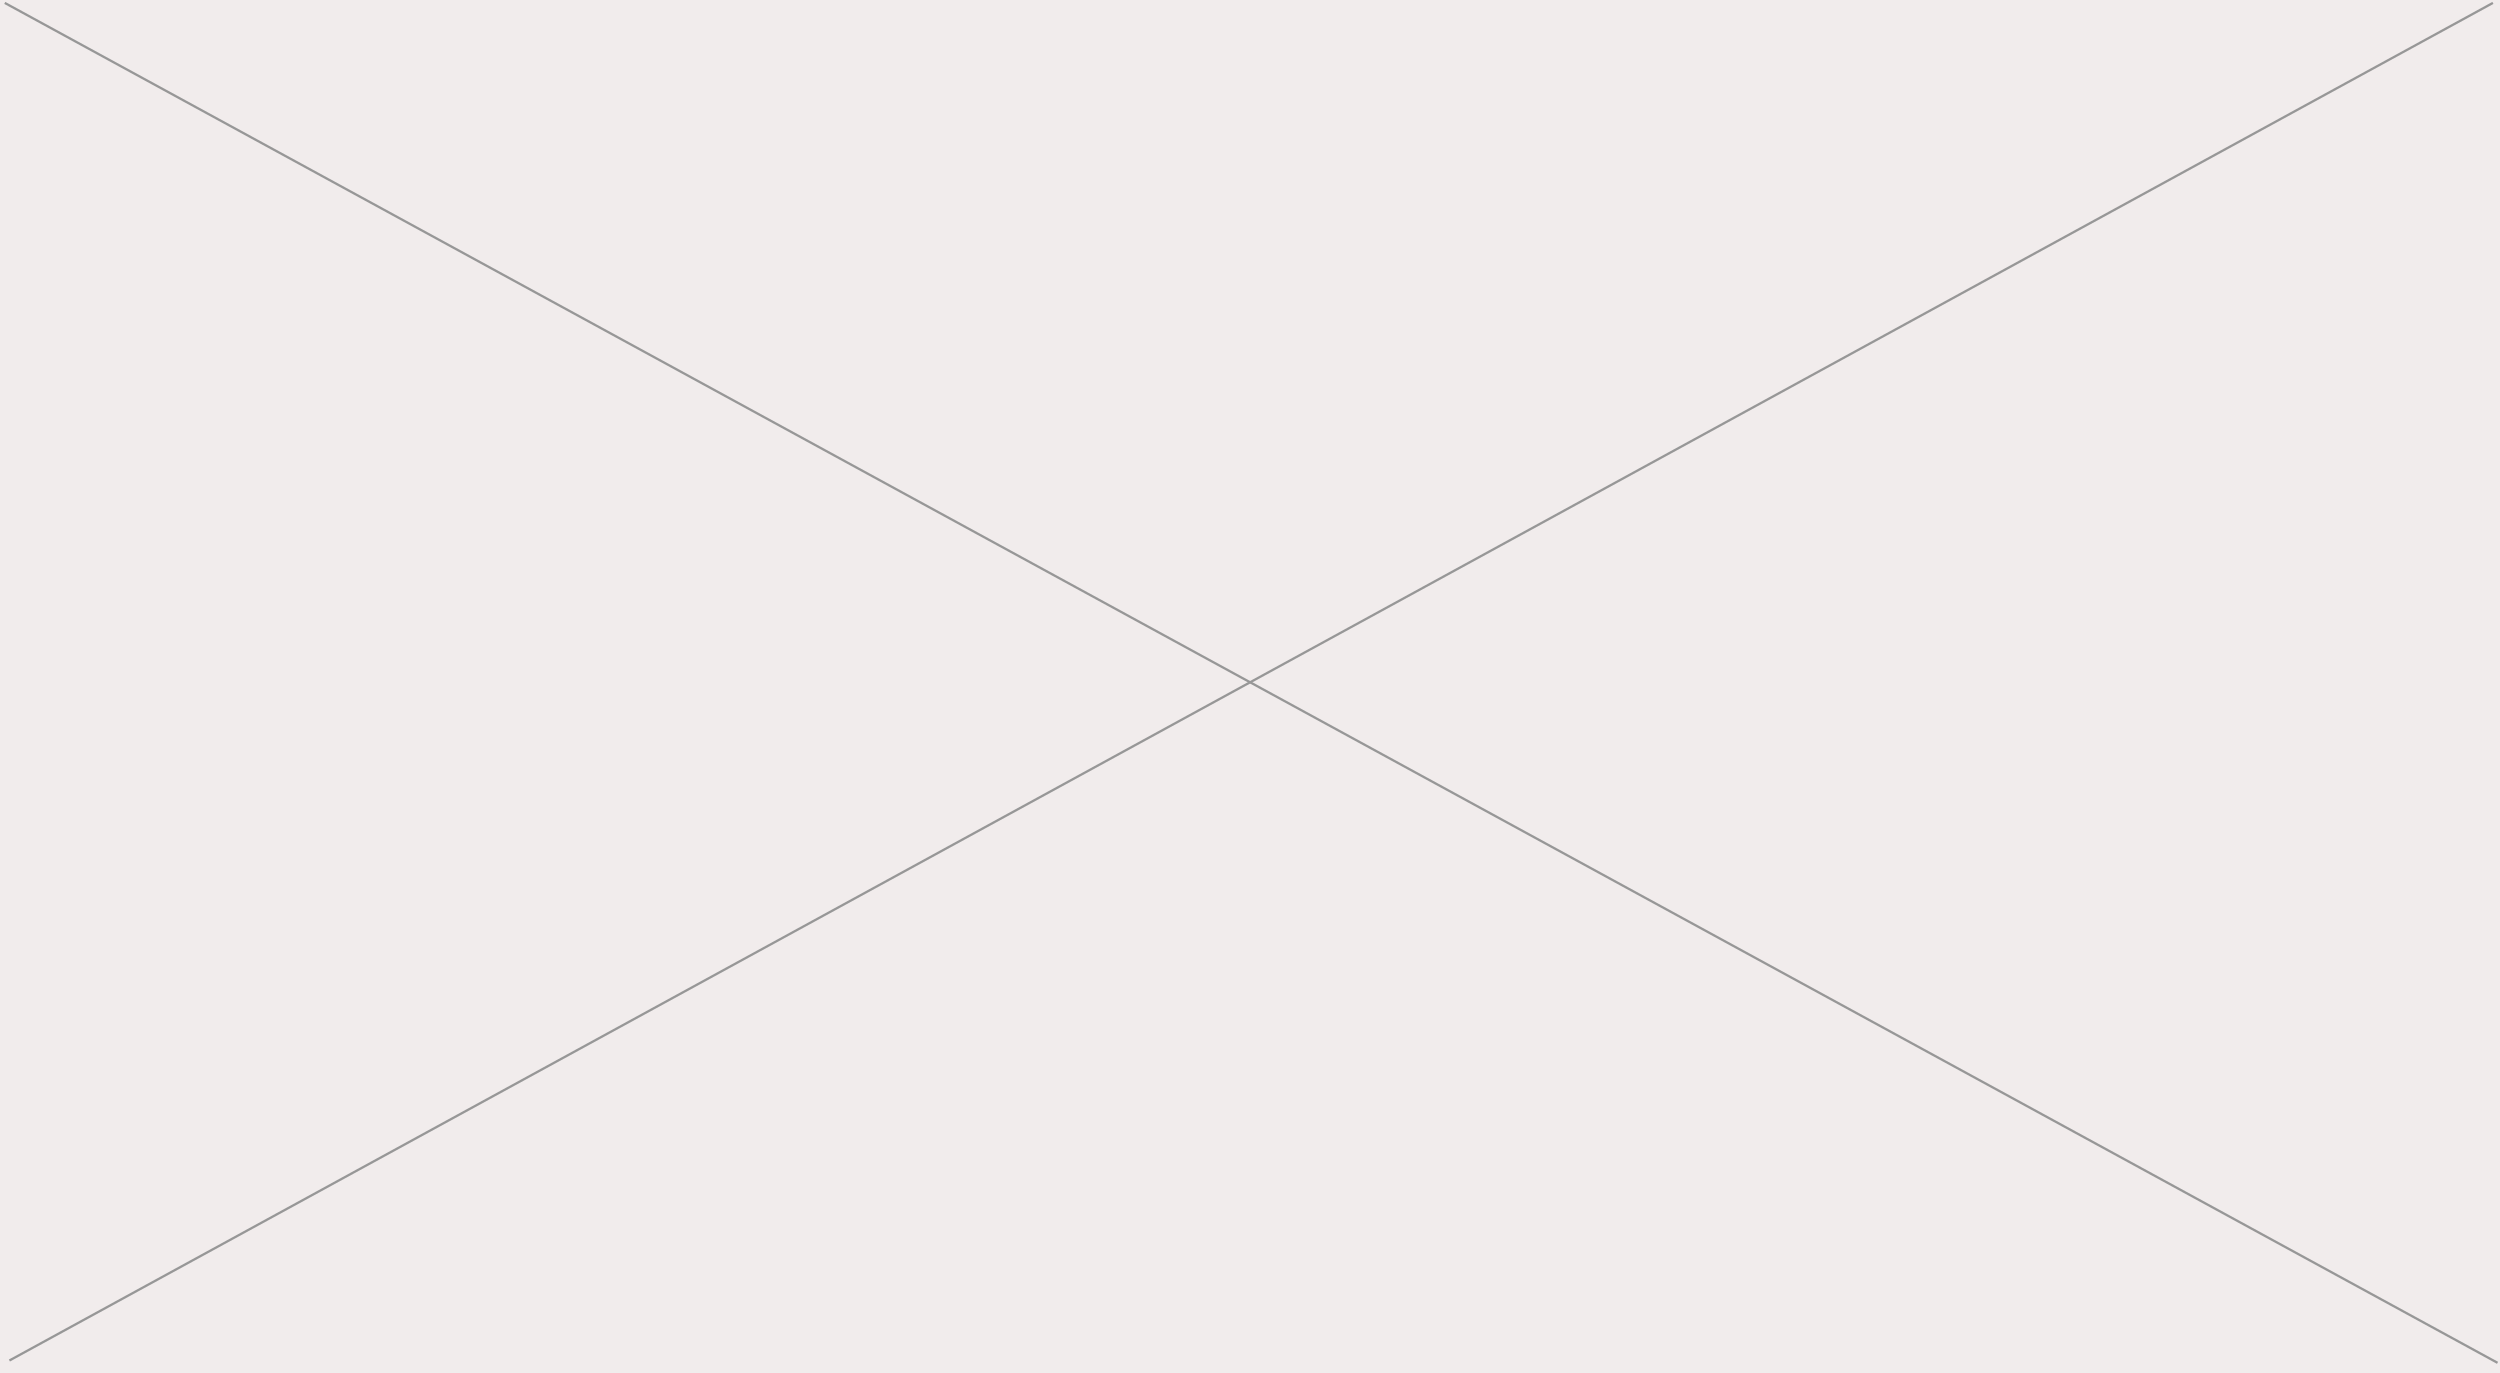
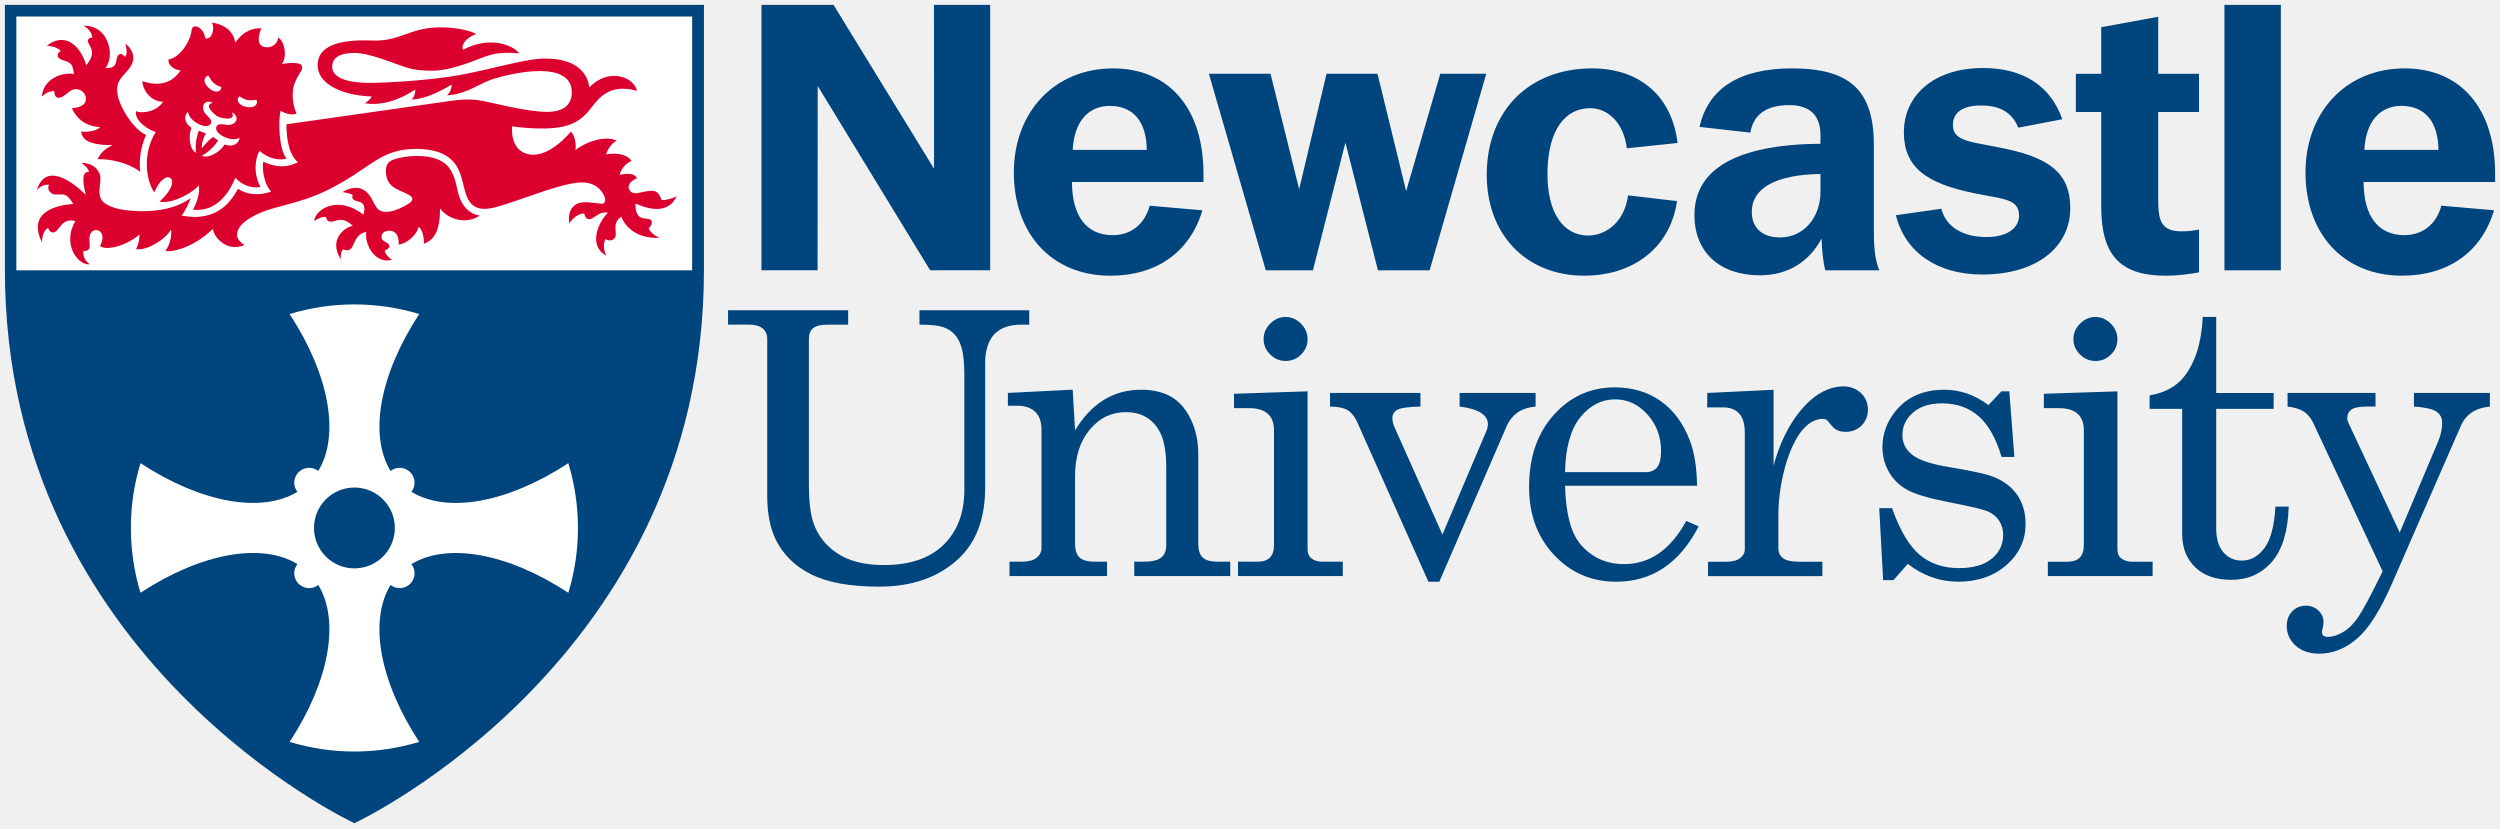
- <svg xmlns="http://www.w3.org/2000/svg" width="1080px" height="593px" viewBox="0 0 1080 593" version="1.1">
-   <defs />
-   <g id="Symbols" stroke="none" stroke-width="1" fill="none" fill-rule="evenodd">
-     <g id="BackgroundBox/imageplaceholder">
-       <g id="Imageplaceholder">
-         <rect id="Rectangle-4" fill="#F1ECEC" x="0" y="0" width="1080" height="593" />
-         <path d="M2.5,1.5 L1078.5,588.5" id="Line" stroke="#979797" stroke-linecap="square" />
-         <path d="M4.5,1.5 L1076.5,587.5" id="Line-Copy" stroke="#979797" stroke-linecap="square" transform="translate(540.5, 294.5) scale(-1, 1) translate(-540.5, -294.5) " />
-       </g>
-     </g>
+ <svg xmlns="http://www.w3.org/2000/svg" version="1.1" width="511.874" height="169.549" id="svg3513">
+   <defs id="defs3515" />
+   <g transform="translate(-155.4914,-450.445)" id="layer1">
+     <path d="m 532.967,529.557 c -6.549,0 -12.068,7.653 -14.334,16.21 l 0,-15.517 -13.589,0.653 0,2.953 3.247,0 c 1.432,0 2.526,0.414 3.293,1.257 0.77,0.84 1.153,2.162 1.153,3.977 l 0,23.854 c 0,0.693 -0.322,1.285 -0.96,1.778 -0.641,0.494 -1.591,0.739 -2.845,0.739 l -3.725,0 0,2.943 23.418,0 0,-2.943 -4.768,0 c -1.545,0 -2.643,-0.239 -3.281,-0.724 -0.638,-0.481 -0.963,-1.174 -0.963,-2.076 l 0,-6.957 c 0,-7.199 3.048,-19.497 9.14,-19.497 1.665,0 1.331,2.658 4.654,2.658 2.661,0 4.544,-1.996 4.544,-4.544 0,-2.879 -2.327,-4.765 -4.985,-4.765 m 88.416,24.608 c -0.215,3.946 -0.963,6.776 -2.241,8.49 -1.282,1.717 -2.827,2.572 -4.642,2.572 -1.521,0 -2.778,-0.564 -3.759,-1.689 -0.987,-1.128 -1.481,-2.753 -1.481,-4.875 l 0,-24.5 11.761,0 0,-3.253 -11.761,0 0,-15.575 -2.753,0 c -0.245,5.234 -1.524,9.33 -3.848,12.267 -1.61,2.014 -3.958,3.278 -7.036,3.796 l 0,2.766 6.669,0 0,25.632 c 0,2.799 0.883,5.062 2.658,6.785 1.775,1.726 4.234,2.588 7.377,2.588 3.409,0 6.187,-1.229 8.33,-3.688 2.14,-2.459 3.29,-6.23 3.452,-11.314 l -2.726,0 m -15.646,-56.718 c -1.291,0.251 -2.474,0.365 -3.498,0.365 -3.995,0 -4.853,-1.8 -4.853,-6.344 l 0,-18.089 8.352,0 0,-7.828 -8.352,0 0,-11.675 -11.669,2.137 0,9.538 -5.194,0 0,7.828 5.194,0 0,19.343 c 0,9.866 3.759,14.174 13.23,14.174 2.162,0 4.44,-0.251 6.791,-0.69 l 0,-8.76 m -301.174,16.523 24.589,0 0,2.946 -4.118,0 c -1.453,0 -2.474,0.239 -3.054,0.717 -0.579,0.484 -0.871,1.214 -0.871,2.201 l 0,29.716 c 0,3.492 0.307,6.129 0.917,7.916 0.904,2.64 2.56,4.746 4.967,6.316 2.404,1.576 5.549,2.358 9.434,2.358 5.369,0 9.465,-1.389 12.285,-4.176 2.815,-2.784 4.225,-6.509 4.225,-11.173 l 0,-23.479 c 0,-2.404 -0.169,-4.219 -0.503,-5.461 -0.34,-1.236 -0.825,-2.204 -1.453,-2.897 -0.629,-0.69 -1.432,-1.205 -2.395,-1.539 -0.969,-0.331 -2.582,-0.5 -4.835,-0.5 l 0,-2.946 22.474,0 0,2.946 -1.594,0 c -2.505,0 -4.366,0.675 -5.592,2.017 -1.226,1.352 -1.837,3.305 -1.837,5.868 l 0,25.429 c 0,6.35 -1.812,11.222 -5.442,14.606 -4.084,3.82 -9.511,5.727 -16.29,5.727 -5.868,0 -10.486,-0.834 -13.849,-2.496 -3.36,-1.671 -5.804,-4.069 -7.322,-7.193 -1.15,-2.37 -1.72,-5.359 -1.72,-8.965 l 0,-32.074 c 0,-0.904 -0.316,-1.622 -0.935,-2.143 -0.625,-0.518 -1.561,-0.779 -2.805,-0.779 l -4.277,0 0,-2.946 m 6.838,-62.525 14.754,0 20.579,33.542 -0.012,-33.542 11.51,0 0,54.345 -12.289,0 -23.026,-37.736 -0.025,37.736 -11.491,0 0,-54.345 z m 312.468,79.46 18.01,0 0,2.784 -1.683,0 c -1.582,0 -2.664,0.205 -3.235,0.607 -0.576,0.405 -0.865,0.987 -0.865,1.741 0,0.337 0.08,0.678 0.245,1.015 l 10.498,22.437 7.846,-18.605 c 0.558,-1.318 0.84,-2.609 0.84,-3.872 0,-0.975 -0.389,-1.735 -1.156,-2.272 -0.773,-0.543 -2.318,-0.892 -4.627,-1.052 l 0,-2.784 15.554,0 0,2.784 c -2.953,0.291 -4.939,1.61 -5.951,3.961 l -14.091,32.276 c -2.395,5.488 -4.78,9.247 -7.159,11.28 -2.404,2.057 -4.985,3.084 -7.739,3.084 -2.005,0 -3.618,-0.552 -4.832,-1.643 -1.211,-1.098 -1.824,-2.447 -1.824,-4.05 0,-1.202 0.38,-2.195 1.122,-2.965 0.748,-0.779 1.683,-1.168 2.805,-1.168 1.015,0 1.87,0.334 2.566,0.993 0.69,0.659 1.039,1.453 1.039,2.379 0,0.294 -0.052,0.687 -0.159,1.193 -0.107,0.392 -0.159,0.684 -0.159,0.871 0,0.638 0.414,0.954 1.245,0.954 0.883,0 1.886,-0.316 3.002,-0.944 1.116,-0.632 2.158,-1.64 3.121,-3.032 0.969,-1.392 2.652,-4.538 5.056,-9.453 l -14.208,-30.372 c -0.515,-1.042 -1.144,-1.818 -1.907,-2.324 -0.766,-0.509 -1.886,-0.855 -3.354,-1.039 l 0,-2.784 m -80.988,23.582 c 1.656,4.633 3.569,7.834 5.724,9.612 2.149,1.781 4.808,2.67 7.969,2.67 2.913,0 5.154,-0.641 6.718,-1.919 1.567,-1.279 2.349,-2.9 2.349,-4.872 0,-1.128 -0.285,-2.112 -0.862,-2.965 -0.573,-0.852 -1.371,-1.481 -2.385,-1.898 -1.021,-0.417 -3.658,-1.03 -7.91,-1.846 -4.066,-0.806 -6.902,-1.653 -8.499,-2.533 -1.594,-0.88 -2.842,-2.097 -3.731,-3.645 -0.892,-1.551 -1.334,-3.238 -1.334,-5.056 0,-2.753 0.911,-5.249 2.75,-7.496 2.367,-2.858 5.678,-4.289 9.937,-4.289 3.247,0 6.252,1.049 9.02,3.146 l 2.637,-2.818 1.634,0 1.039,13.429 -2.621,0 c -1.174,-3.891 -2.766,-6.69 -4.768,-8.404 -2.002,-1.711 -4.473,-2.566 -7.407,-2.566 -2.536,0 -4.525,0.629 -5.966,1.895 -1.447,1.263 -2.165,2.802 -2.165,4.624 0,1.607 0.665,2.937 1.999,3.995 1.306,1.088 3.872,1.935 7.702,2.554 4.44,0.745 7.334,1.374 8.674,1.879 2.174,0.8 3.857,2.03 5.053,3.691 1.193,1.662 1.791,3.688 1.791,6.08 0,3.293 -1.3,6.086 -3.9,8.367 -2.6,2.287 -5.902,3.431 -9.903,3.431 -3.707,0 -7.147,-1.217 -10.317,-3.645 l -2.925,3.317 -2.122,0 -0.8,-14.738 2.621,0 m -66.943,-7.369 16.553,0 c 0.978,0 1.738,-0.325 2.281,-0.981 0.543,-0.653 0.816,-1.769 0.816,-3.348 0,-2.934 -0.929,-5.43 -2.793,-7.484 -1.861,-2.06 -4.053,-3.087 -6.583,-3.087 -2.83,0 -5.228,1.242 -7.196,3.725 -1.968,2.487 -2.995,6.212 -3.078,11.176 m 27.021,2.784 -27.021,0 c 0.135,5.712 1.208,9.741 3.232,12.089 2.318,2.637 5.267,3.958 8.848,3.958 5.28,0 9.523,-2.943 12.73,-8.842 l 2.542,1.11 c -3.906,7.564 -9.535,11.338 -16.9,11.338 -5.025,0 -9.247,-1.821 -12.675,-5.451 -3.431,-3.636 -5.148,-8.278 -5.148,-13.944 0,-6.089 1.689,-11.016 5.065,-14.769 3.376,-3.753 7.53,-5.629 12.473,-5.629 3.627,0 6.767,0.938 9.41,2.802 2.637,1.87 4.624,4.556 5.96,8.048 0.938,2.456 1.432,5.556 1.484,9.29 m -75.141,-18.996 18.506,0 0,2.784 c -2.462,0.055 -4.038,0.273 -4.716,0.656 -0.684,0.386 -1.024,0.932 -1.024,1.65 0,0.589 0.12,1.165 0.356,1.748 l 9.885,22.149 9.112,-21.462 c 0.132,-0.374 0.199,-0.742 0.199,-1.116 0,-1.938 -1.935,-3.146 -5.792,-3.624 l 0,-2.784 15.56,0 0,2.784 c -1.579,0.159 -2.836,0.583 -3.768,1.269 -0.938,0.687 -1.662,1.604 -2.168,2.766 l -13.782,31.831 -2.223,0 -14.603,-32.717 c -0.54,-1.153 -1.19,-1.959 -1.95,-2.416 -0.763,-0.466 -1.962,-0.705 -3.593,-0.733 l 0,-2.784 m 156.693,-15.557 c 1.199,0 2.254,0.457 3.161,1.364 0.904,0.904 1.361,1.975 1.361,3.201 0,1.202 -0.445,2.241 -1.321,3.121 -0.886,0.88 -1.938,1.321 -3.164,1.321 -1.223,0 -2.287,-0.445 -3.179,-1.34 -0.898,-0.895 -1.343,-1.938 -1.343,-3.146 0,-1.196 0.451,-2.254 1.361,-3.158 0.908,-0.908 1.947,-1.364 3.124,-1.364 m -10.541,15.722 15.063,-0.494 0,32.205 c 0,0.883 0.212,1.505 0.638,1.876 0.619,0.53 1.389,0.8 2.327,0.8 l 4.24,0 0,2.946 -21.453,0 0,-2.946 3.967,0 c 1.171,0 2.033,-0.282 2.582,-0.858 0.546,-0.57 0.822,-1.404 0.822,-2.496 l 0,-23.575 c 0,-1.49 -0.429,-2.615 -1.285,-3.373 -0.858,-0.76 -2.128,-1.137 -3.814,-1.137 l -3.087,0 0,-2.95 m -155.274,-15.722 c 1.199,0 2.254,0.457 3.164,1.364 0.904,0.904 1.358,1.975 1.358,3.201 0,1.202 -0.442,2.241 -1.321,3.121 -0.883,0.88 -1.935,1.321 -3.164,1.321 -1.223,0 -2.284,-0.445 -3.176,-1.34 -0.901,-0.895 -1.343,-1.938 -1.343,-3.146 0,-1.196 0.451,-2.254 1.361,-3.158 0.904,-0.908 1.947,-1.364 3.121,-1.364 m -10.538,15.722 15.06,-0.494 0,32.205 c 0,0.883 0.215,1.505 0.641,1.876 0.613,0.53 1.386,0.8 2.324,0.8 l 4.24,0 0,2.946 -21.45,0 0,-2.946 3.964,0 c 1.174,0 2.036,-0.282 2.585,-0.858 0.543,-0.57 0.819,-1.404 0.819,-2.496 l 0,-23.575 c 0,-1.49 -0.429,-2.615 -1.285,-3.373 -0.855,-0.76 -2.128,-1.137 -3.811,-1.137 l -3.087,0 0,-2.95 m -32.547,7.51 c 1.662,-2.778 3.624,-4.86 5.881,-6.249 2.257,-1.386 4.811,-2.082 7.662,-2.082 2.45,0 4.51,0.491 6.172,1.462 1.665,0.978 2.995,2.52 4.001,4.627 1.003,2.109 1.505,4.473 1.505,7.092 l 0,18.264 c 0,1.361 0.297,2.33 0.904,2.9 0.604,0.576 1.616,0.865 3.038,0.865 l 2.606,0 0,2.943 -19.65,0 0,-2.943 1.864,0 c 1.748,0 2.965,-0.279 3.652,-0.84 0.687,-0.555 1.033,-1.389 1.033,-2.505 l 0,-15.971 c 0,-3.477 -0.524,-6.049 -1.576,-7.723 -1.472,-2.388 -3.704,-3.584 -6.693,-3.584 -2.971,0 -5.445,1.208 -7.426,3.621 -1.984,2.416 -2.974,5.565 -2.974,9.44 l 0,13.818 c 0,1.355 0.307,2.315 0.929,2.888 0.619,0.57 1.634,0.855 3.057,0.855 l 2.566,0 0,2.943 -19.978,0 0,-2.943 2.579,0 c 1.297,0 2.281,-0.27 2.959,-0.8 0.675,-0.533 1.012,-1.199 1.012,-2.005 l 0,-24.243 c 0,-1.6 -0.429,-2.812 -1.285,-3.642 -0.855,-0.828 -2.088,-1.245 -3.695,-1.245 l -1.901,0 0,-2.618 13.267,-0.668 0.491,8.343 m 235.333,-87.135 11.55,0 0,54.357 -11.55,0 0,-54.357 z m -57.972,41.746 c 0.966,3.682 4.311,5.795 9.296,5.795 4.24,0 6.623,-1.879 6.623,-4.384 0,-3.526 -3.351,-3.366 -9.299,-4.62 -9.52,-1.956 -14.285,-5.169 -14.285,-12.451 0,-7.518 6.101,-13.153 16.216,-13.153 8.26,0 13.837,3.679 16.219,10.492 l -9.002,1.723 c -1.343,-3.213 -3.796,-4.541 -7.662,-4.541 -3.719,0 -5.727,1.407 -5.727,3.992 0,3.52 3.869,3.366 11.081,4.933 8.704,1.879 12.948,5.01 12.948,12.059 0,7.907 -6.696,13.622 -18.077,13.622 -9.223,0 -15.768,-4.617 -17.63,-12.135 l 9.299,-1.331 m -38.799,0.626 c 0,3.287 2.088,5.246 5.807,5.246 4.682,0 8.254,-3.915 8.254,-9.397 l 0,-3.599 c -9.299,0.156 -14.061,2.977 -14.061,7.751 m 14.288,5.482 c -2.606,4.853 -6.994,7.518 -12.65,7.518 -8.327,0 -13.386,-4.857 -13.386,-12.298 0,-9.471 8.628,-14.484 25.81,-14.637 l 0,-1.726 c 0,-4.069 -2.155,-6.184 -6.396,-6.184 -4.685,0 -7.365,1.956 -7.959,5.635 l -10.412,-1.174 c 1.784,-7.907 8.183,-11.979 18.966,-11.979 12.049,0 16.734,4.697 16.734,15.738 l 0,17.853 c 0,3.29 0.3,5.874 1.116,7.754 l -11.081,0 c -0.448,-1.879 -0.671,-4.072 -0.742,-6.5 m -47.371,-26.701 c -5.096,0 -8.606,4.384 -8.753,12.997 -0.147,8.615 3.379,13.077 8.309,13.077 3.866,0 7.518,-2.974 8.18,-8.22 l 10.029,1.171 c -1.309,9.321 -8.726,15.272 -19.006,15.272 -11.924,0 -20.162,-8.536 -19.947,-21.143 0.218,-12.84 8.833,-21.3 21.575,-21.3 9.698,0 16.345,5.638 17.498,15.272 l -10.391,1.095 c -0.65,-5.323 -3.958,-8.22 -7.493,-8.22 m -78.079,-7.048 12.62,0 5.862,23.642 5.602,-23.642 10.437,0 5.865,24.031 6.987,-24.031 9.419,0 -11.599,40.247 -10.581,0 -6.656,-26.156 -6.656,26.156 -9.649,0 -11.651,-40.247 z m 251.752,15.58 c -0.077,-5.871 -2.83,-9.002 -7.588,-9.002 -4.391,0 -7.291,3.21 -7.585,9.002 l 15.174,0 z m -7.441,25.764 c -11.976,0 -19.785,-8.536 -19.785,-21.143 0,-12.371 8.33,-21.3 20.306,-21.3 11.381,0 18.522,8.067 18.522,21.612 l 0,1.646 -26.926,0 c 0,7.046 3.048,10.884 8.33,10.884 3.719,0 6.546,-2.192 7.588,-6.031 l 10.783,0.941 c -2.529,8.533 -9.373,13.389 -18.819,13.389 M 390.301,481.132 c -0.077,-5.871 -2.827,-9.002 -7.588,-9.002 -4.391,0 -7.291,3.21 -7.585,9.002 l 15.174,0 z m -7.441,25.764 c -11.976,0 -19.785,-8.536 -19.785,-21.143 0,-12.371 8.33,-21.3 20.306,-21.3 11.384,0 18.522,8.067 18.522,21.612 l 0,1.646 -26.926,0 c 0,7.046 3.051,10.884 8.33,10.884 3.719,0 6.543,-2.192 7.588,-6.031 l 10.786,0.941 c -2.533,8.533 -9.373,13.389 -18.822,13.389" id="path92" style="fill:#00457d;fill-opacity:1;fill-rule:nonzero;stroke:none" />
+     <path d="m 156.492,451.446 c 0,0 0.003,32.349 0.003,54.32 0,79.928 71.564,113.228 71.564,113.228 0,0 71.564,-33.3 71.564,-113.228 0,-21.971 0.003,-54.32 0.003,-54.32 l -143.133,0" id="path96" style="fill:#00457d;fill-opacity:1;fill-rule:nonzero;stroke:none" />
+     <path d="m 158.84,453.827 138.366,0 0,51.963 -138.366,0 0,-51.963 z" id="path98" style="fill:#ffffff;fill-opacity:1;fill-rule:nonzero;stroke:none" />
+     <path d="m 273.829,558.547 c 0,-4.519 -0.675,-8.98 -1.971,-13.27 -12.445,8.156 -24.804,10.332 -32.132,5.868 0.405,-0.515 0.647,-1.165 0.647,-1.873 0,-1.68 -1.361,-3.041 -3.041,-3.041 -0.705,0 -1.355,0.242 -1.87,0.647 -4.467,-7.325 -2.29,-19.69 5.865,-32.135 -4.289,-1.297 -8.75,-1.968 -13.27,-1.968 l 0,-0.003 c -4.516,0 -8.977,0.675 -13.267,1.971 8.156,12.445 10.332,24.807 5.865,32.132 -0.515,-0.405 -1.165,-0.647 -1.87,-0.647 -1.68,0 -3.045,1.364 -3.045,3.041 0,0.708 0.245,1.355 0.647,1.873 -7.325,4.467 -19.687,2.287 -32.132,-5.868 -1.297,4.289 -1.971,8.75 -1.971,13.27 l 0.003,0 c 0,4.519 0.675,8.98 1.968,13.27 12.445,-8.156 24.81,-10.336 32.135,-5.868 -0.405,0.518 -0.65,1.168 -0.65,1.876 0,1.68 1.364,3.041 3.045,3.041 0.705,0 1.355,-0.242 1.87,-0.647 4.467,7.325 2.29,19.687 -5.865,32.132 4.289,1.294 8.75,1.971 13.267,1.971 l 0,0 c 4.519,0 8.98,-0.678 13.27,-1.971 -8.156,-12.445 -10.332,-24.807 -5.868,-32.132 0.518,0.405 1.165,0.647 1.873,0.647 1.68,0 3.041,-1.361 3.041,-3.041 0,-0.708 -0.242,-1.355 -0.647,-1.873 7.328,-4.467 19.69,-2.287 32.135,5.868 1.297,-4.292 1.971,-8.75 1.971,-13.27 l -0.003,0" id="path102" style="fill:#ffffff;fill-opacity:1;fill-rule:nonzero;stroke:none" />
+     <path d="m 236.337,558.544 c 0,4.571 -3.707,8.278 -8.278,8.278 -4.571,0 -8.278,-3.707 -8.278,-8.278 0,-4.571 3.707,-8.278 8.278,-8.278 4.571,0 8.278,3.707 8.278,8.278" id="path106" style="fill:#00457d;fill-opacity:1;fill-rule:nonzero;stroke:none" />
+     <path d="m 208.085,471.522 c -0.135,0.705 -1,1.036 -2.079,0.831 -2.097,-0.402 -2.112,-1.901 -1.438,-2.183 0.261,0.196 0.908,0.622 1.493,0.739 0.886,0.178 1.263,0.012 1.83,-0.006 0.27,-0.009 0.248,0.337 0.193,0.619 m -6.629,8.514 c -0.616,1.242 -3.192,3.066 -4.676,2.269 0.668,-0.218 2.444,-1.521 3.379,-3.124 -0.285,-0.144 -0.831,-0.497 -0.969,-0.69 -0.549,0.242 -1.536,1.229 -2.339,2.29 -0.196,-0.598 0.27,-2.195 0.816,-3.038 -0.442,-0.101 -1.153,-0.402 -1.438,-0.546 -0.736,1.705 -0.782,3.878 -0.564,4.547 -1.521,-0.721 -1.585,-3.875 -0.954,-5.111 -1.919,-1.343 -1.291,-2.959 -0.702,-3.281 0.012,0.524 0.491,1.646 2.143,2.48 1.656,0.834 2.33,0.261 2.517,-0.11 0.337,-0.671 -0.487,-1.297 -1.073,-1.935 -0.57,-0.622 -0.702,-1.613 -0.307,-2.094 0.5,-0.61 1.355,-0.481 1.769,-0.175 -2.03,0.362 0.423,2.483 1.052,2.802 0.629,0.316 3.793,1.024 2.876,-0.822 0.494,0.15 1.104,0.763 0.911,1.527 -0.15,0.604 -1.024,1.085 -1.864,1 -0.862,-0.092 -1.855,-0.386 -2.195,0.285 -0.187,0.371 -0.245,1.254 1.407,2.091 1.656,0.831 2.839,0.549 3.271,0.248 0.086,0.662 -0.837,2.131 -3.06,1.386 m -3.839,-13.794 c 0.193,-0.212 0.463,-0.435 0.613,-0.215 0.322,0.469 0.411,0.874 1.082,1.478 0.442,0.399 1.171,0.668 1.481,0.76 0.175,0.711 -1.036,1.591 -2.609,0.141 -0.809,-0.745 -1.055,-1.634 -0.567,-2.165 m 19.619,-1.444 c 0.117,-0.205 0.34,-1.061 -0.46,-1.303 -1.165,-0.356 -3.581,0.034 -3.581,0.034 1.125,-1.297 0.65,-4.522 -0.721,-5.405 -0.175,1.456 -1.57,2.281 -2.919,1.932 -1.683,-0.435 -1.036,-2.812 -0.533,-3.808 -1.294,-0.083 -3.511,0.242 -5.366,2.937 -0.491,-3.363 -3.934,-4.013 -4.761,-4.112 0.687,1.435 -0.147,3.655 -1.398,3.192 -0.248,-2.26 -2.606,-3.213 -2.775,-1.637 -0.282,2.612 -2.713,5.801 -4.716,5.97 -0.184,1.45 1.518,2.244 2.483,2.266 -2.431,3.557 -5.927,2.851 -7.837,2.198 -0.064,1.358 1.413,4.213 4.243,4.213 -1.484,2.247 -4.608,2.416 -5.546,1.944 -0.414,2.158 3.087,4.081 4.038,4.246 -2.873,4.59 -1.895,10.158 -0.297,12.374 0,0 0.61,-1.57 1.472,-2.379 0.73,-0.696 1.272,-0.84 1.745,-0.601 0.665,0.337 0.469,1.364 0.089,2.119 -0.696,1.38 -2.232,2.756 -2.232,2.756 2.606,0.616 7.377,-2.171 7.972,-3.351 0.472,1.429 -0.475,3.848 -1.141,5.004 5.068,0.543 7.595,-3.869 8.689,-6.555 1.732,1.938 3.934,2.155 5.136,1.886 -1.646,-3.081 -0.914,-6.267 -0.178,-7.398 1.72,1.671 4.256,2.024 5.494,1.613 -1.634,-2.266 -1.665,-7.87 -1.199,-9.827 1.147,0.77 2.655,0.978 3.278,0.549 0,0 -1.046,-1.929 -0.748,-4.703 0.184,-1.742 1.279,-3.229 1.769,-4.151 m 22.299,25.756 c 0.662,0.469 0.35,0.99 0.034,1.288 -0.322,0.297 -3.744,2.539 -5.963,1.852 -1.696,-0.527 -1.689,-3.563 -4.032,-4.547 -1.883,-0.794 -3.986,0.635 -3.986,0.635 0.831,0.077 1.809,0.368 2.146,0.576 0,0 -0.383,0.684 0.319,1.067 0.705,0.386 1.217,0.199 1.726,0.763 0.65,0.721 0.117,2.201 0.117,2.201 -5.062,-3.97 -9.762,-1.272 -10.096,1.297 0.442,-0.297 1.726,-0.984 2.471,-0.822 0,0 0.018,0.77 0.65,0.935 0.736,0.193 1.628,-0.487 2.701,-0.319 1.137,0.178 2.103,1.208 2.103,1.208 -1.6,0.227 -5.053,2.775 -2.459,6.843 -0.055,-0.733 0.028,-1.692 0.509,-2.017 0,0 0.883,0.435 1.475,-0.064 0.589,-0.5 0.779,-1.708 1.53,-2.579 0.751,-0.871 1.702,-0.932 1.702,-0.932 -0.411,2.238 1.6,6.632 5.298,5.718 -0.77,-0.448 -1.512,-1.395 -1.512,-1.916 0,0 1.049,-0.374 0.938,-0.938 -0.187,-0.935 -1.594,-0.73 -1.594,-1.876 0,-0.717 0.616,-1.242 1.582,-1.242 2.238,0 1.925,2.854 1.925,2.854 1.435,-0.141 3.649,-1.791 4.084,-3.642 0.816,0.515 1.168,2.404 1.067,3.477 1.846,-0.763 3.317,-2.125 3.317,-7.273 1.472,2.198 5.338,3.416 8.137,1.487 -3.599,-0.583 -4.323,-4.302 -4.513,-4.979 -0.19,-0.678 -0.57,-3.695 -2.223,-5.35 -2.349,-2.345 -7.65,-2.18 -10.722,-1.211 -0.803,0.254 -1.76,0.754 -1.76,2.293 0,1.41 0.3,2.959 2.477,3.943 1.496,0.678 2.204,1.024 2.551,1.269 m -69.098,1.653 c -3.388,0.245 -9.44,1.619 -6.347,7.883 0,-1.377 0.454,-2.597 1.257,-2.992 0.282,0.963 0.996,1.134 1.533,0.757 0.497,-0.346 1.101,-1.41 1.692,-1.815 0.567,-0.386 1.337,-0.61 2.352,-0.325 -2.756,4.63 0.46,9.112 2.965,8.858 -1.429,-0.987 -1.371,-2.296 -1.331,-2.769 0,0 0.886,0.199 1.226,-0.503 0.273,-0.567 -0.172,-1.696 0.126,-2.75 0.208,-0.745 0.88,-1.076 1.432,-0.99 0.858,0.132 1.162,0.911 1.128,1.607 -0.04,0.886 -0.506,1.659 -0.506,1.659 1.493,1.073 5.623,-0.224 8.082,-2.355 0,0.641 -0.064,1.794 -0.699,2.983 2.208,0.38 6.037,-2.005 7.162,-4.013 0.147,0.966 -0.055,3.038 -1.174,4.363 1.674,0.392 6.221,-0.99 9.75,-4.516 0.212,1.981 3.173,4.853 6.451,3.308 0,0 -1.505,-0.843 -1.505,-2.027 0,-1.932 2.122,-3.403 4.758,-4.556 3.06,-1.337 8.076,-1.944 13.153,-4.354 9.354,-4.437 11.028,-8.729 18.721,-8.729 3.354,0 6.644,0.776 8.327,3.541 1.68,2.759 1.257,6.025 3.146,7.824 1.889,1.8 5.178,0.475 6.966,-0.074 4.473,-1.374 11.044,-4.127 15.048,-4.406 3.995,-0.276 5.059,2.716 5.145,2.959 0.31,0.871 -0.058,1.417 -0.635,1.38 -1.334,-0.083 -3.759,-0.696 -5.163,0.098 -2.014,1.144 -1.447,3.906 -1.447,3.906 0.512,-0.767 1.748,-2.057 3.063,-2.008 0.04,0.12 0.27,1.604 1.499,1.055 0.831,-0.371 1.757,-1.505 3.379,-1.217 -1.554,1.34 -4.461,6.595 -0.316,8.836 -0.616,-0.92 -0.702,-2.621 -0.205,-3.419 0,0 1.199,0.788 1.981,-0.356 0.322,-0.472 -0.123,-1.784 0.147,-2.815 0.233,-0.901 1.116,-1.423 1.116,-1.423 0.337,1.122 2.41,4.627 7.809,4.314 -1.242,-0.491 -2.014,-1.355 -2.22,-1.975 0.638,-0.451 0.932,-1.518 0.282,-1.781 -0.604,-0.245 -1.846,-0.031 -2.428,-0.837 -0.684,-0.938 -0.527,-2.41 -0.527,-2.41 1.852,0.812 6.531,2.652 8.419,-1.536 -0.57,0.411 -2.195,0.901 -3.121,0.822 -0.11,-0.481 -0.625,-1.806 -1.613,-1.879 -1.3,-0.098 -2.238,0.304 -3.468,0.469 -0.865,0.117 -1.361,-0.35 -1.57,-0.809 -0.181,-0.392 -0.006,-0.938 0.196,-1.226 0.442,-0.632 1.441,-1.036 1.441,-1.036 -0.69,-1.374 -3.017,-0.785 -3.523,-0.693 0.101,-0.788 0.895,-2.192 2.416,-2.821 -0.567,-0.981 -2.327,-1.855 -5.203,-1.374 0.331,-1.19 1.337,-2.468 2.195,-2.766 -1.548,-0.898 -5.191,-0.524 -8.471,1.87 0.129,-0.724 0.034,-2.851 -0.957,-3.75 0,0 -4.277,5.384 -8.474,4.67 -4.191,-0.714 -3.535,-5.755 -3.535,-5.755 0,0 8.284,1.312 12.292,-0.54 4.01,-1.855 3.98,-4.719 7.337,-6.466 2.701,-1.404 5.92,-0.242 5.92,-0.242 -0.494,-2.769 -5.743,-4.942 -9.774,-0.699 0,0 -0.098,-6.396 -9.983,-5.893 -3.596,0.184 -10.311,2.201 -16.452,3.324 -5.994,1.095 -14.895,1.625 -18.684,1.625 -3.79,0 -7.512,-0.828 -7.512,-3.305 0,-2.477 2.741,-2.824 4.55,-2.824 2.876,0 6.905,1.696 10.148,2.818 2.318,0.803 4.599,0.816 5.853,0.816 3.397,0 7.674,-1.702 9.817,-2.539 2.143,-0.84 3.833,-1.367 7.938,-1.021 -1.282,-1.674 -6.016,-3.649 -11.494,-0.733 -0.497,-0.877 0.546,-2.526 2.674,-3.207 -0.969,-0.616 -4.078,-1.475 -7.831,-1.377 -5.933,0.15 -7.812,2.946 -13.579,2.698 -5.77,-0.242 -11.056,0.711 -11.056,5.074 0,3.452 4.228,6.114 11.065,6.386 -0.175,0.546 -1.101,1.214 -1.395,1.392 2.358,0.383 5.832,0.095 10.314,-2.812 0.12,0.484 -0.282,1.723 -0.77,2.045 1.613,0 4.611,-0.819 8.232,-3.081 0,0.484 -0.07,1.352 -0.941,2.226 4.222,-0.297 6.528,-2.437 9.397,-3.345 3.814,-1.205 16.143,-4.069 16.143,2.756 0,1.634 -0.797,3.967 -5.047,3.967 -4.246,0 -11.525,-1.953 -12.935,-2.195 -1.413,-0.245 -2.989,-0.589 -6.705,-0.07 -3.468,0.487 -29.489,4.204 -33.744,4.811 0,1.398 0.052,5.776 2.345,7.763 -1.809,0.837 -3.722,1.41 -7.086,-0.113 -0.264,1.128 0.003,4.381 1.61,6.132 -1.346,0.442 -4.13,1.147 -6.788,-0.579 -1.07,1.913 -3.903,7.043 -11.577,5.461 0.487,-0.368 1.837,-3.045 1.837,-3.526 -1.524,1.128 -5.556,3.327 -13.052,2.456 -2.272,-0.261 -4.66,-0.978 -5.313,-2.437 -0.693,-1.536 0.282,-3.719 -0.196,-4.936 -1.006,-2.557 -3.737,-2.303 -3.737,-2.303 0.3,0.254 1.334,0.886 1.542,1.797 0,0 -1.095,-0.07 -1.153,1.183 -0.077,1.696 0.5,3.56 0.5,3.56 -3.155,-3.155 -8.352,-6.546 -10.029,-0.978 0.684,-0.776 1.533,-1.223 2.493,-1.095 0,0 -0.622,0.966 0.604,1.812 0.576,0.396 2.008,-0.04 2.738,0.294 0.843,0.383 1.607,1.815 1.607,1.815 m 13.731,-6.576 c -3.526,-2.615 -7.972,-2.606 -8.744,-2.606 0.874,-1.613 1.478,-1.993 3.011,-2.867 -5.543,0 -6.175,-1.499 -6.368,-2.781 1.493,0.212 3.213,-0.208 3.903,-0.898 -4.023,-0.208 -5.344,-2.922 -5.813,-3.875 3.127,-0.233 3.094,-1.815 2.674,-2.781 -0.319,-0.739 -1.38,-1.358 -2.444,-1.027 -0.92,0.282 -1.849,1.6 -2.815,1.677 -0.895,0.07 -1.012,-0.834 -1.012,-1.386 -1.015,0 -1.892,0.503 -2.536,1.147 0.242,-3.624 4.102,-5.065 6.543,-4.636 0,0 -0.113,-1.53 -0.604,-2.021 -0.745,-0.742 -1.692,-0.662 -2.385,-1.174 -0.466,-0.343 -0.469,-1.131 0.304,-1.505 -0.766,-1.006 -2.858,-1.104 -2.858,-1.104 4.326,-3.21 7.171,0.88 8.082,4.016 1.156,-1.435 1.275,-2.241 1.125,-3.032 -0.166,-0.874 -0.862,-1.499 -0.788,-2.002 0.113,-0.742 0.92,-0.592 0.92,-0.592 -0.098,-1.156 -1.033,-2.057 -1.821,-2.474 0,0 3.495,-0.31 4.903,3.268 1.309,3.33 -0.392,5.399 -0.392,5.399 0,0 1.303,0.159 1.852,-0.543 0.589,-0.745 0.251,-1.68 0.849,-2.189 0.604,-0.515 1.275,0.46 1.275,0.46 0.653,-0.653 0.212,-2.257 0.083,-2.701 0,0 1.827,1.15 1.597,3.281 -0.153,1.432 -1.588,2.621 -2.192,3.406 -0.604,0.782 -2.361,2.48 0.472,7.38 1.732,2.995 3.44,4.191 4.369,4.624 -0.567,1.128 -1.631,4.256 -1.19,7.536" id="path122" style="fill:#dc002e;fill-opacity:1;fill-rule:nonzero;stroke:none" />
  </g>
</svg>
